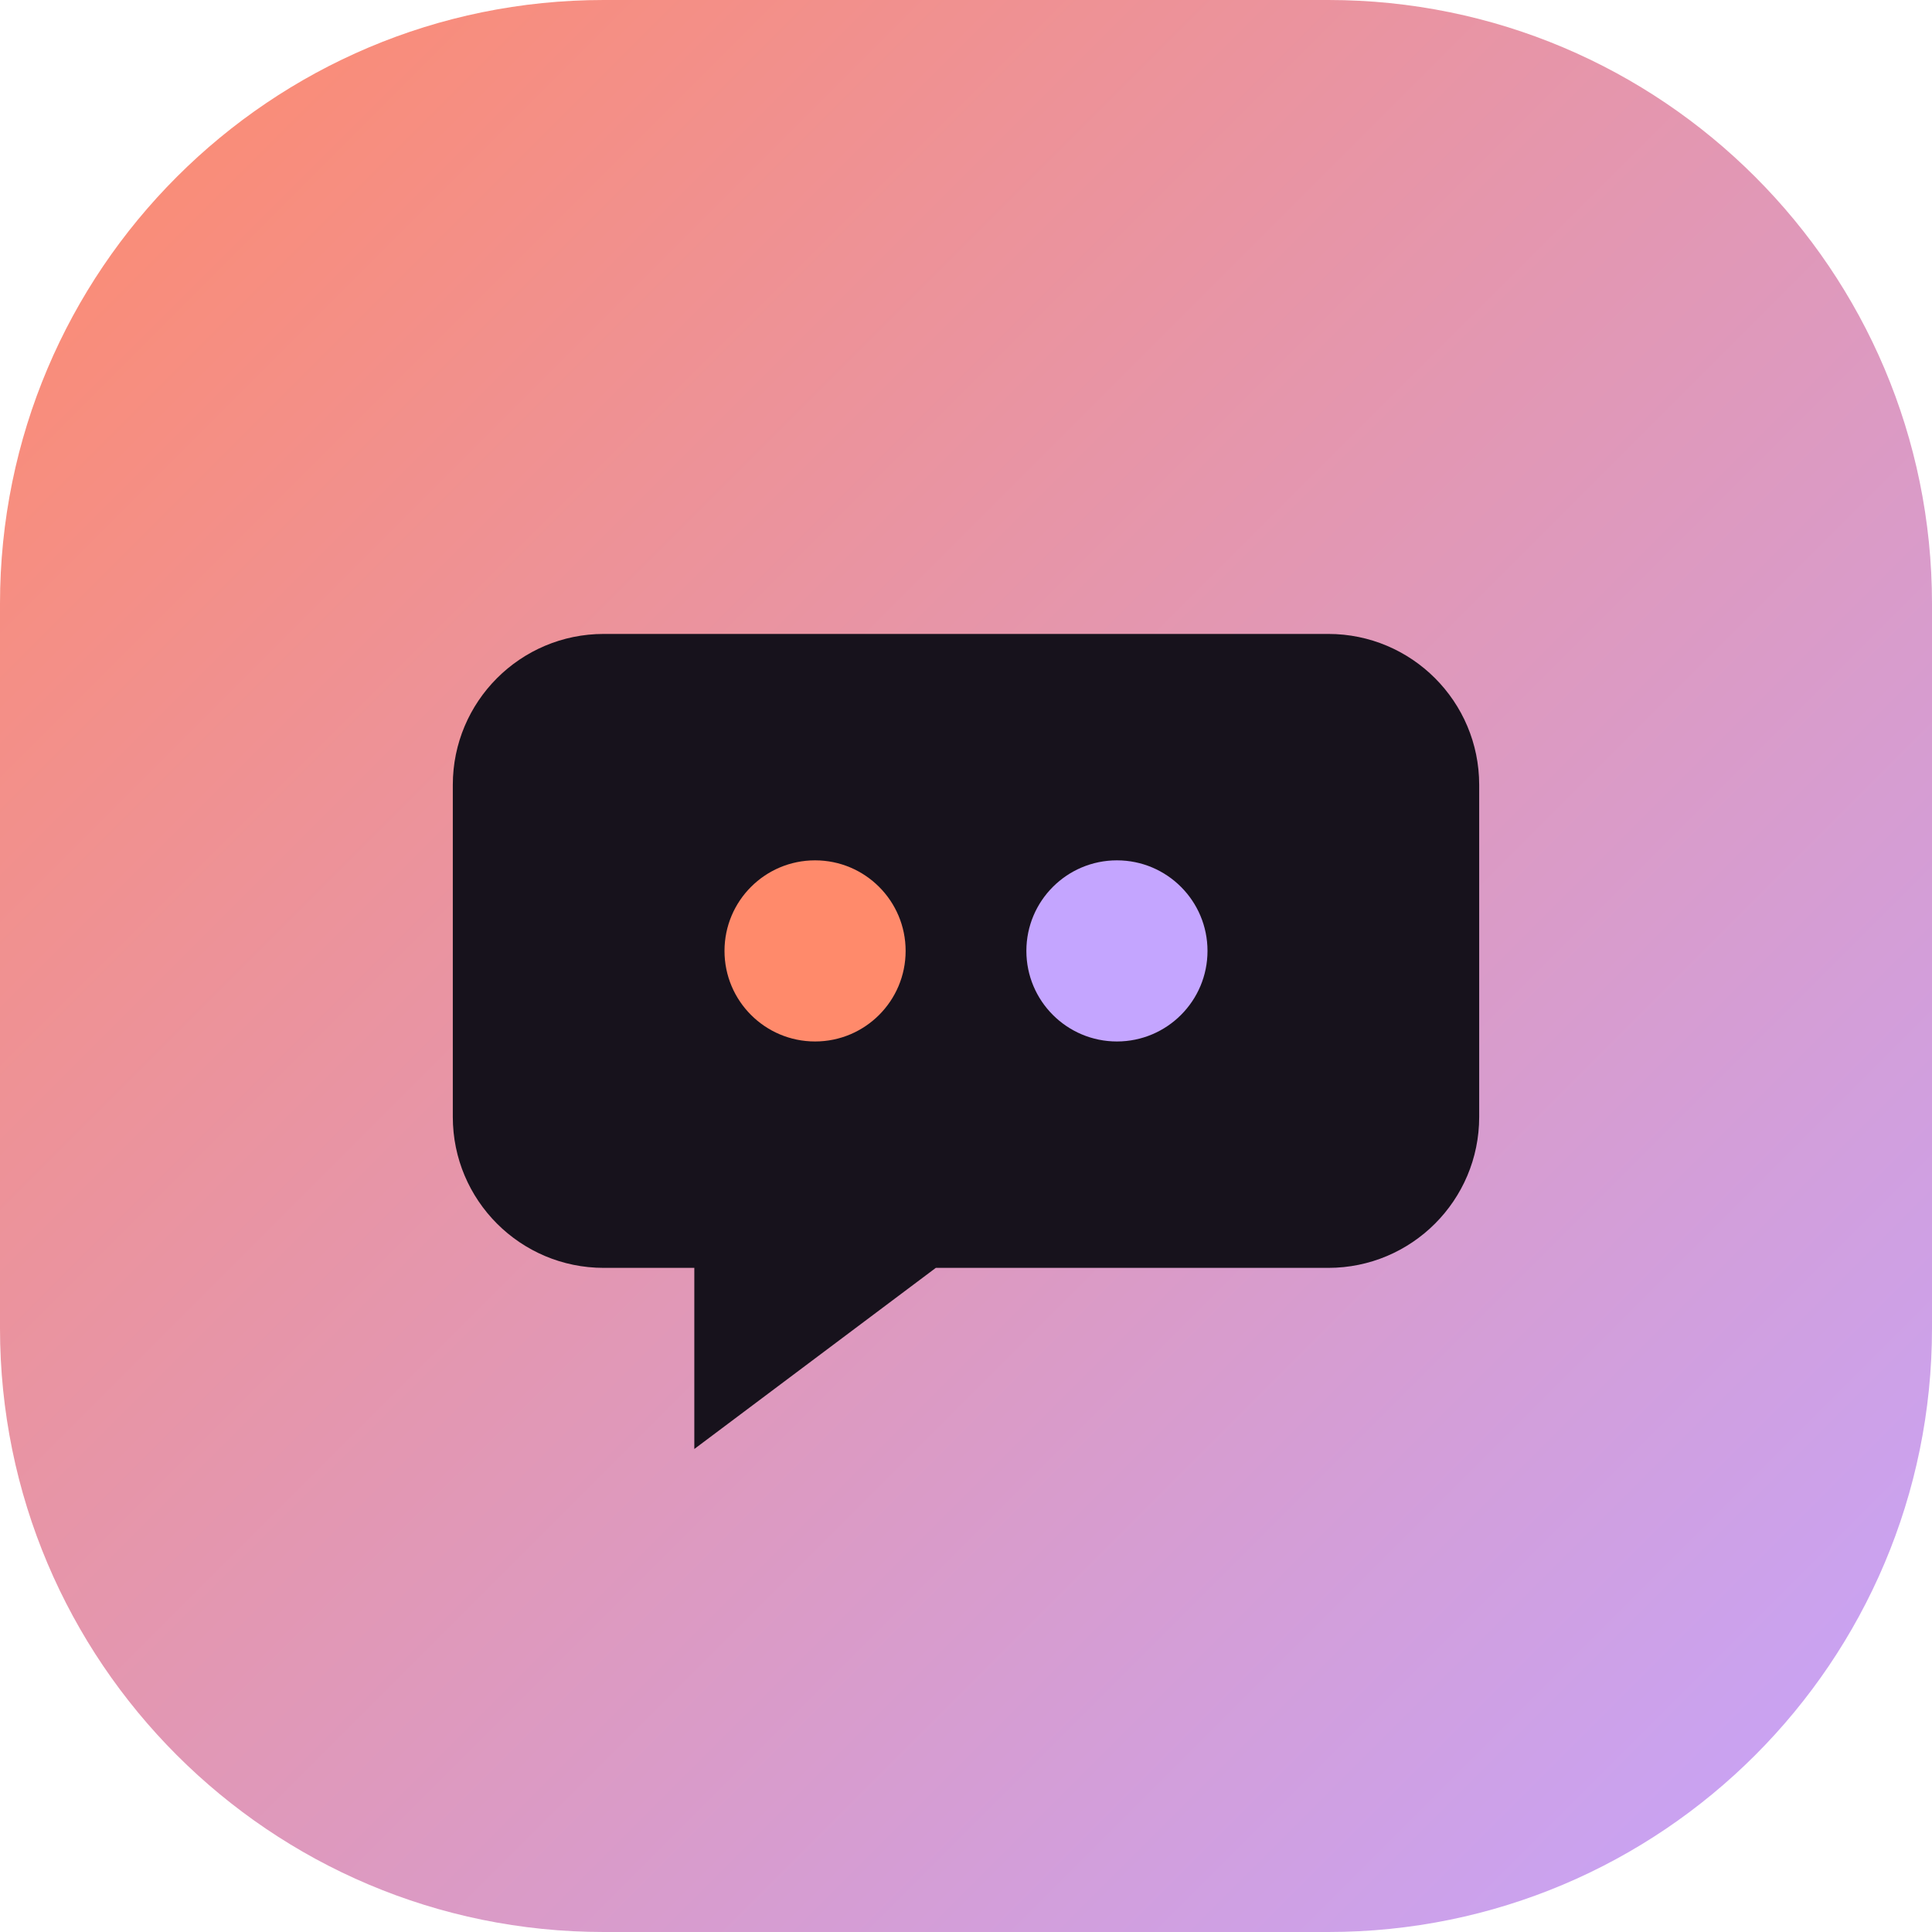
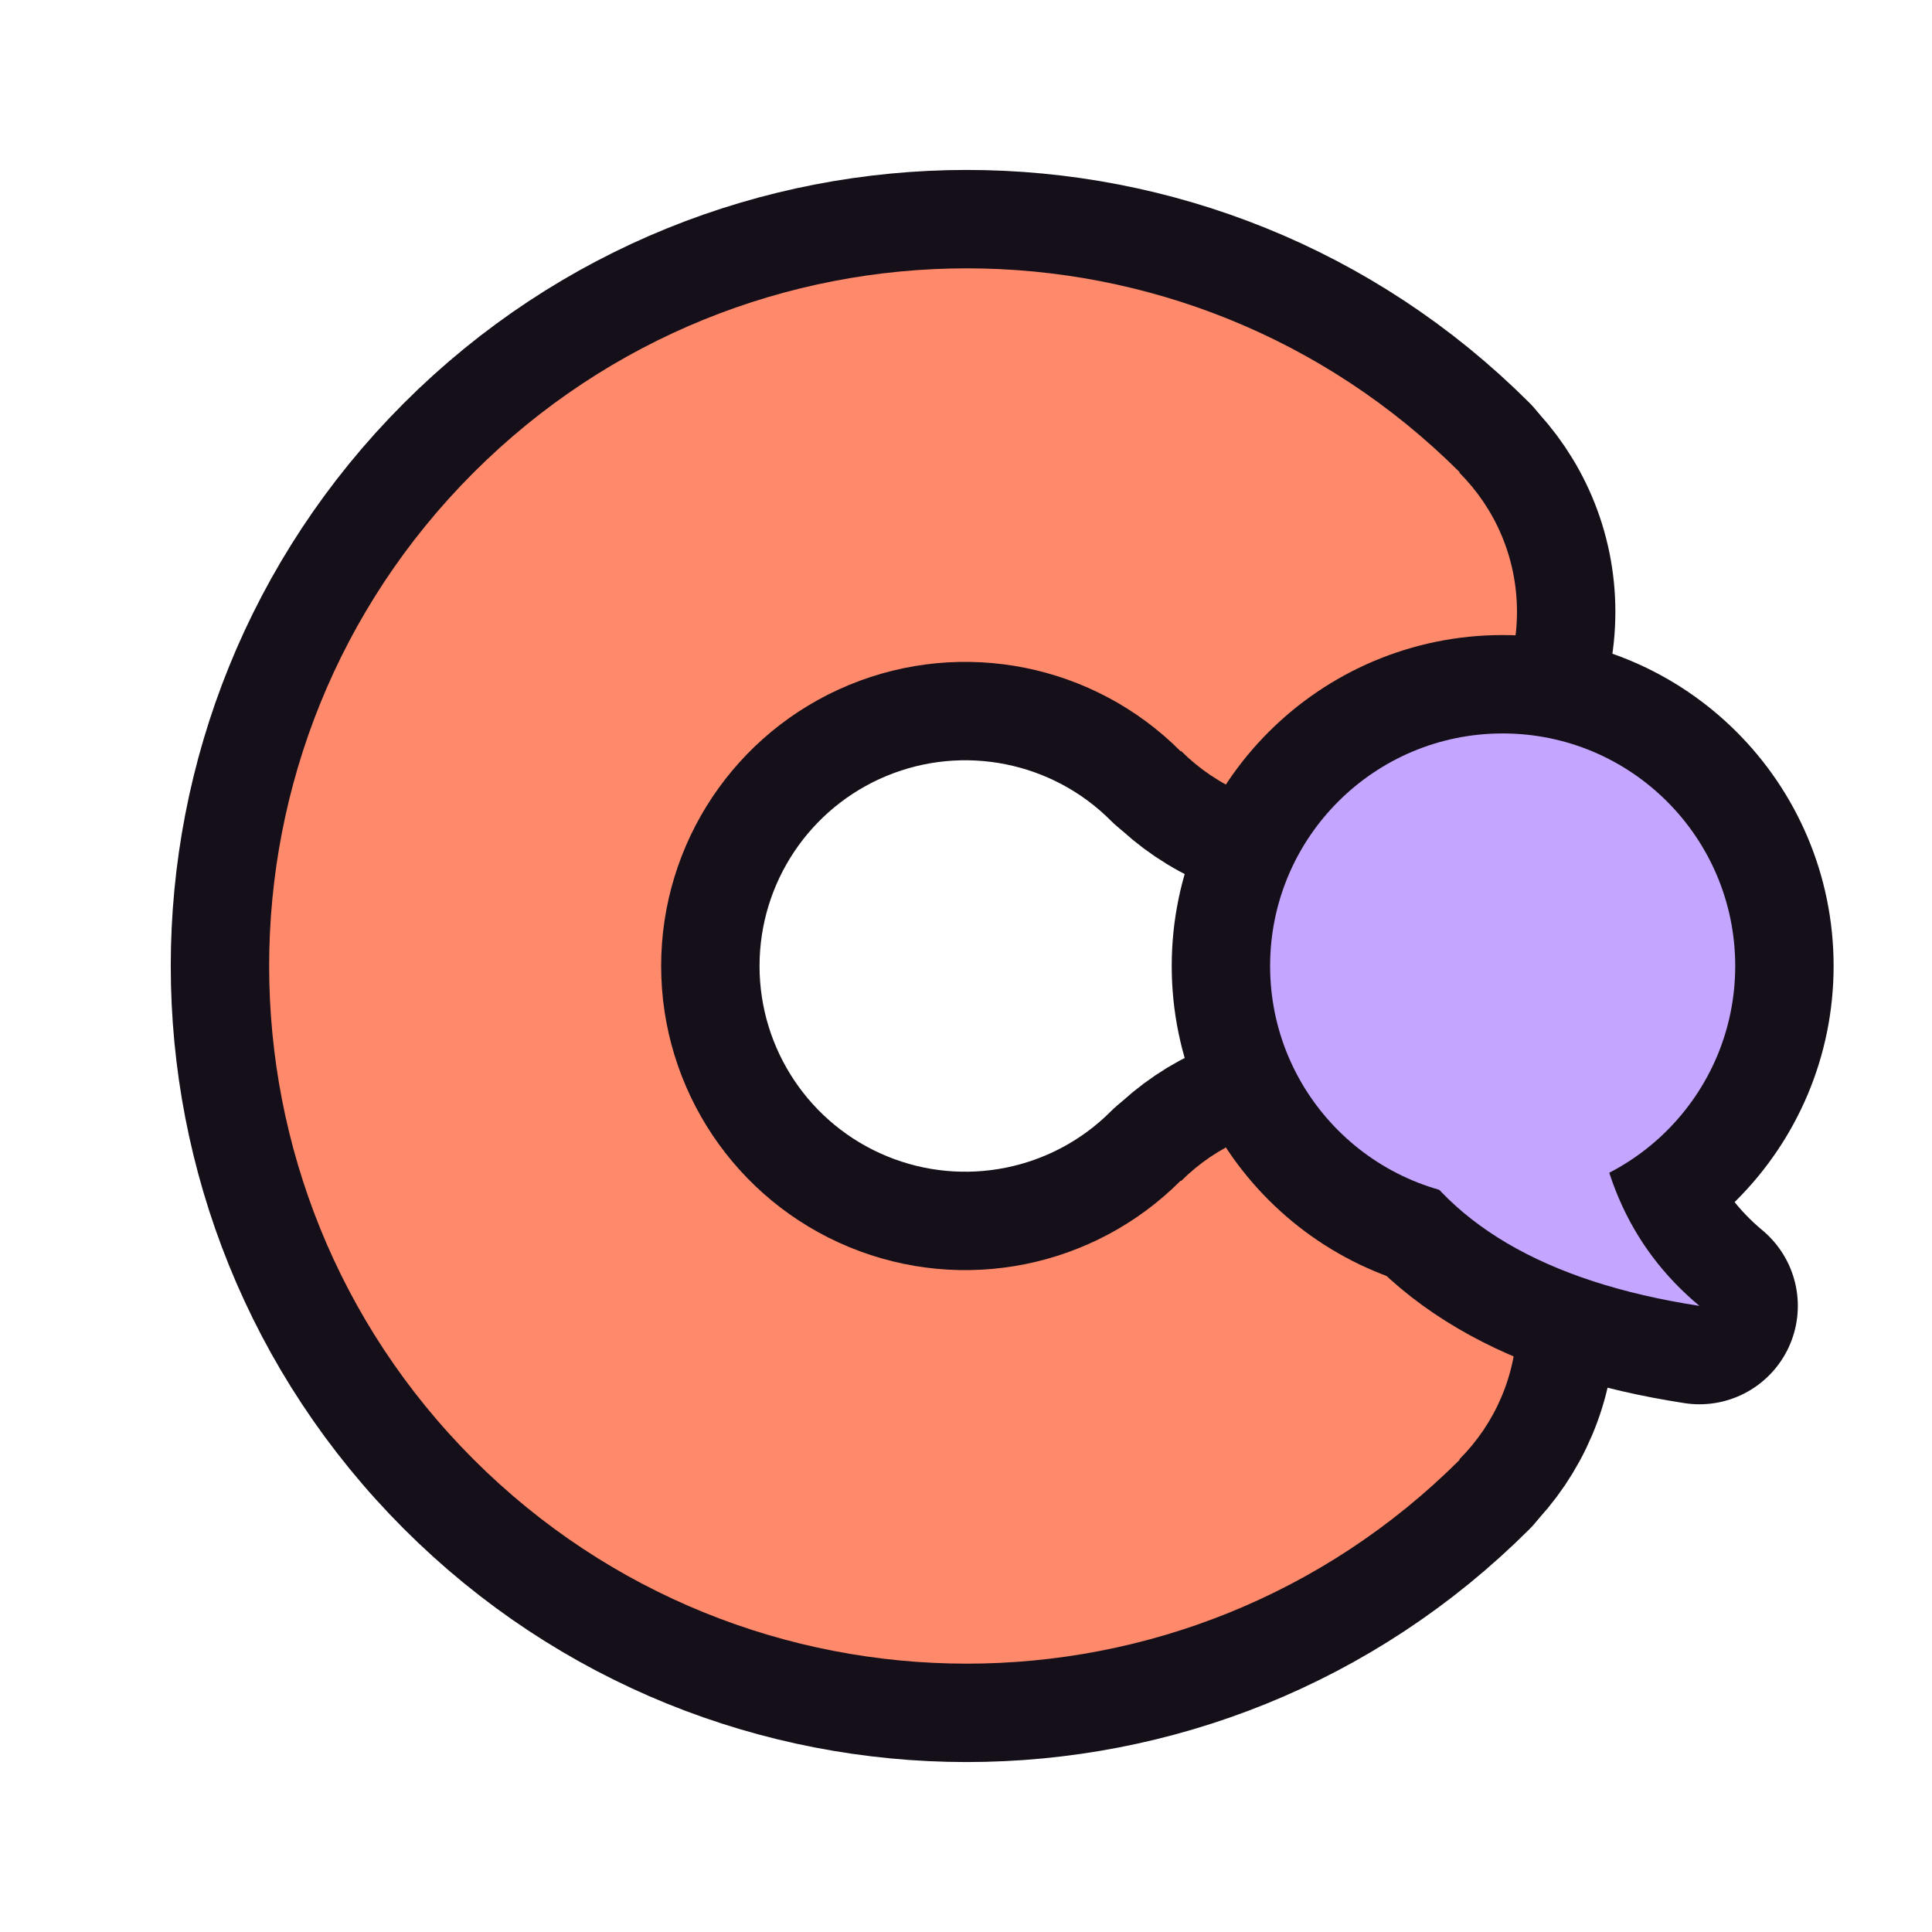
- <svg xmlns="http://www.w3.org/2000/svg" viewBox="0 0 64 64">
-   <defs>
-     <linearGradient id="g" x1="0" y1="0" x2="1" y2="1">
-       <stop offset="0" stop-color="#ff8a6b" />
-       <stop offset="1" stop-color="#c4a5ff" />
-     </linearGradient>
-   </defs>
-   <rect width="64" height="64" rx="20" fill="url(#g)" />
-   <path d="M20 21h24a5 5 0 0 1 5 5v11a5 5 0 0 1-5 5H31l-8 6v-6h-3a5 5 0 0 1-5-5V26a5 5 0 0 1 5-5z" fill="#17121c" />
-   <circle cx="27" cy="31.5" r="3" fill="#ff8a6b" />
-   <circle cx="37" cy="31.5" r="3" fill="#c4a5ff" />
+ <svg xmlns="http://www.w3.org/2000/svg" viewBox="0 0 216 216">
+   <g transform="translate(8 8)">
+     <g fill="#140F19" stroke="#140F19" stroke-width="22" stroke-linejoin="round">
+       <path d="M155.2,44.8 A78,78 0 1,0 155.2,155.2 L124,124 A34,34 0 1,1 124,76 Z" />
+       <circle cx="139.6" cy="60.4" r="22" />
+       <circle cx="139.6" cy="139.6" r="22" />
+     </g>
+     <g fill="#FF8A6B">
+       <path d="M155.2,44.8 A78,78 0 1,0 155.2,155.2 L124,124 A34,34 0 1,1 124,76 Z" />
+       <circle cx="139.6" cy="60.4" r="22" />
+       <circle cx="139.6" cy="139.6" r="22" />
+     </g>
+     <g fill="#140F19" stroke="#140F19" stroke-width="22" stroke-linejoin="round">
+       <circle cx="160" cy="100" r="26" />
+       <path d="M148,118 Q156,134 182,138 Q170,128 170,110 Z" />
+     </g>
+     <g fill="#C4A5FF">
+       <circle cx="160" cy="100" r="26" />
+       <path d="M148,118 Q156,134 182,138 Q170,128 170,110 Z" />
+     </g>
+   </g>
</svg>
